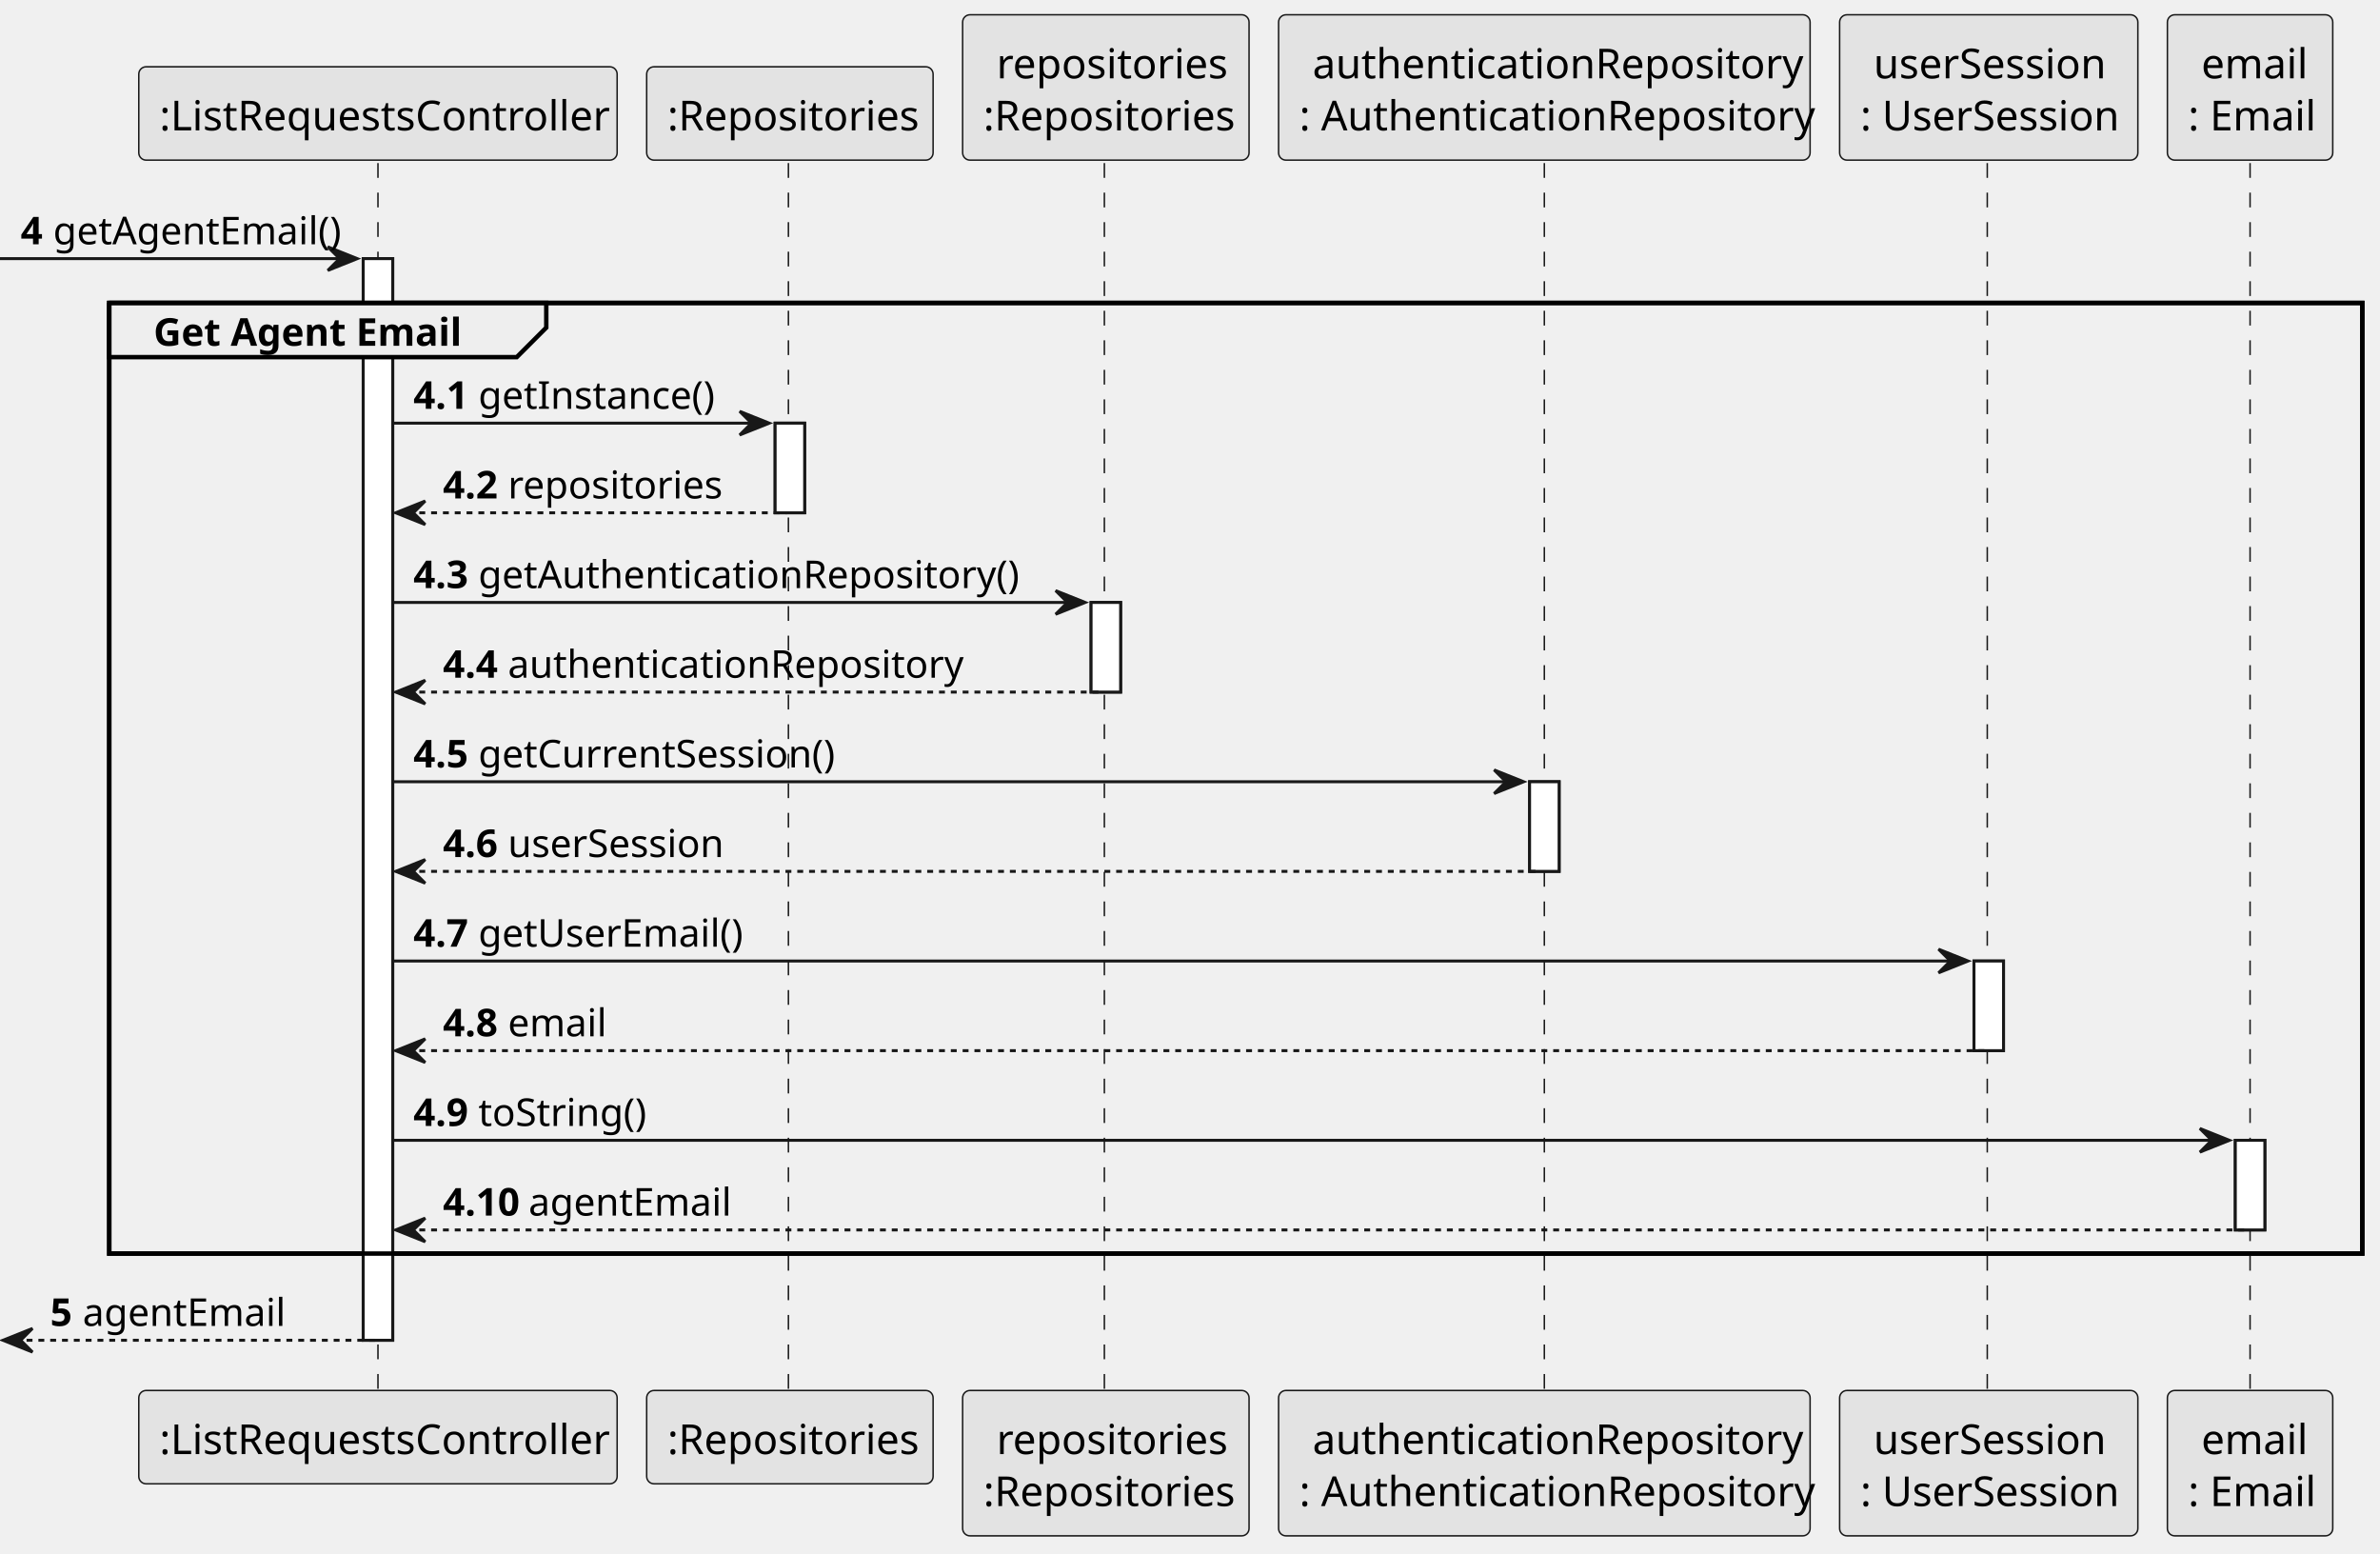
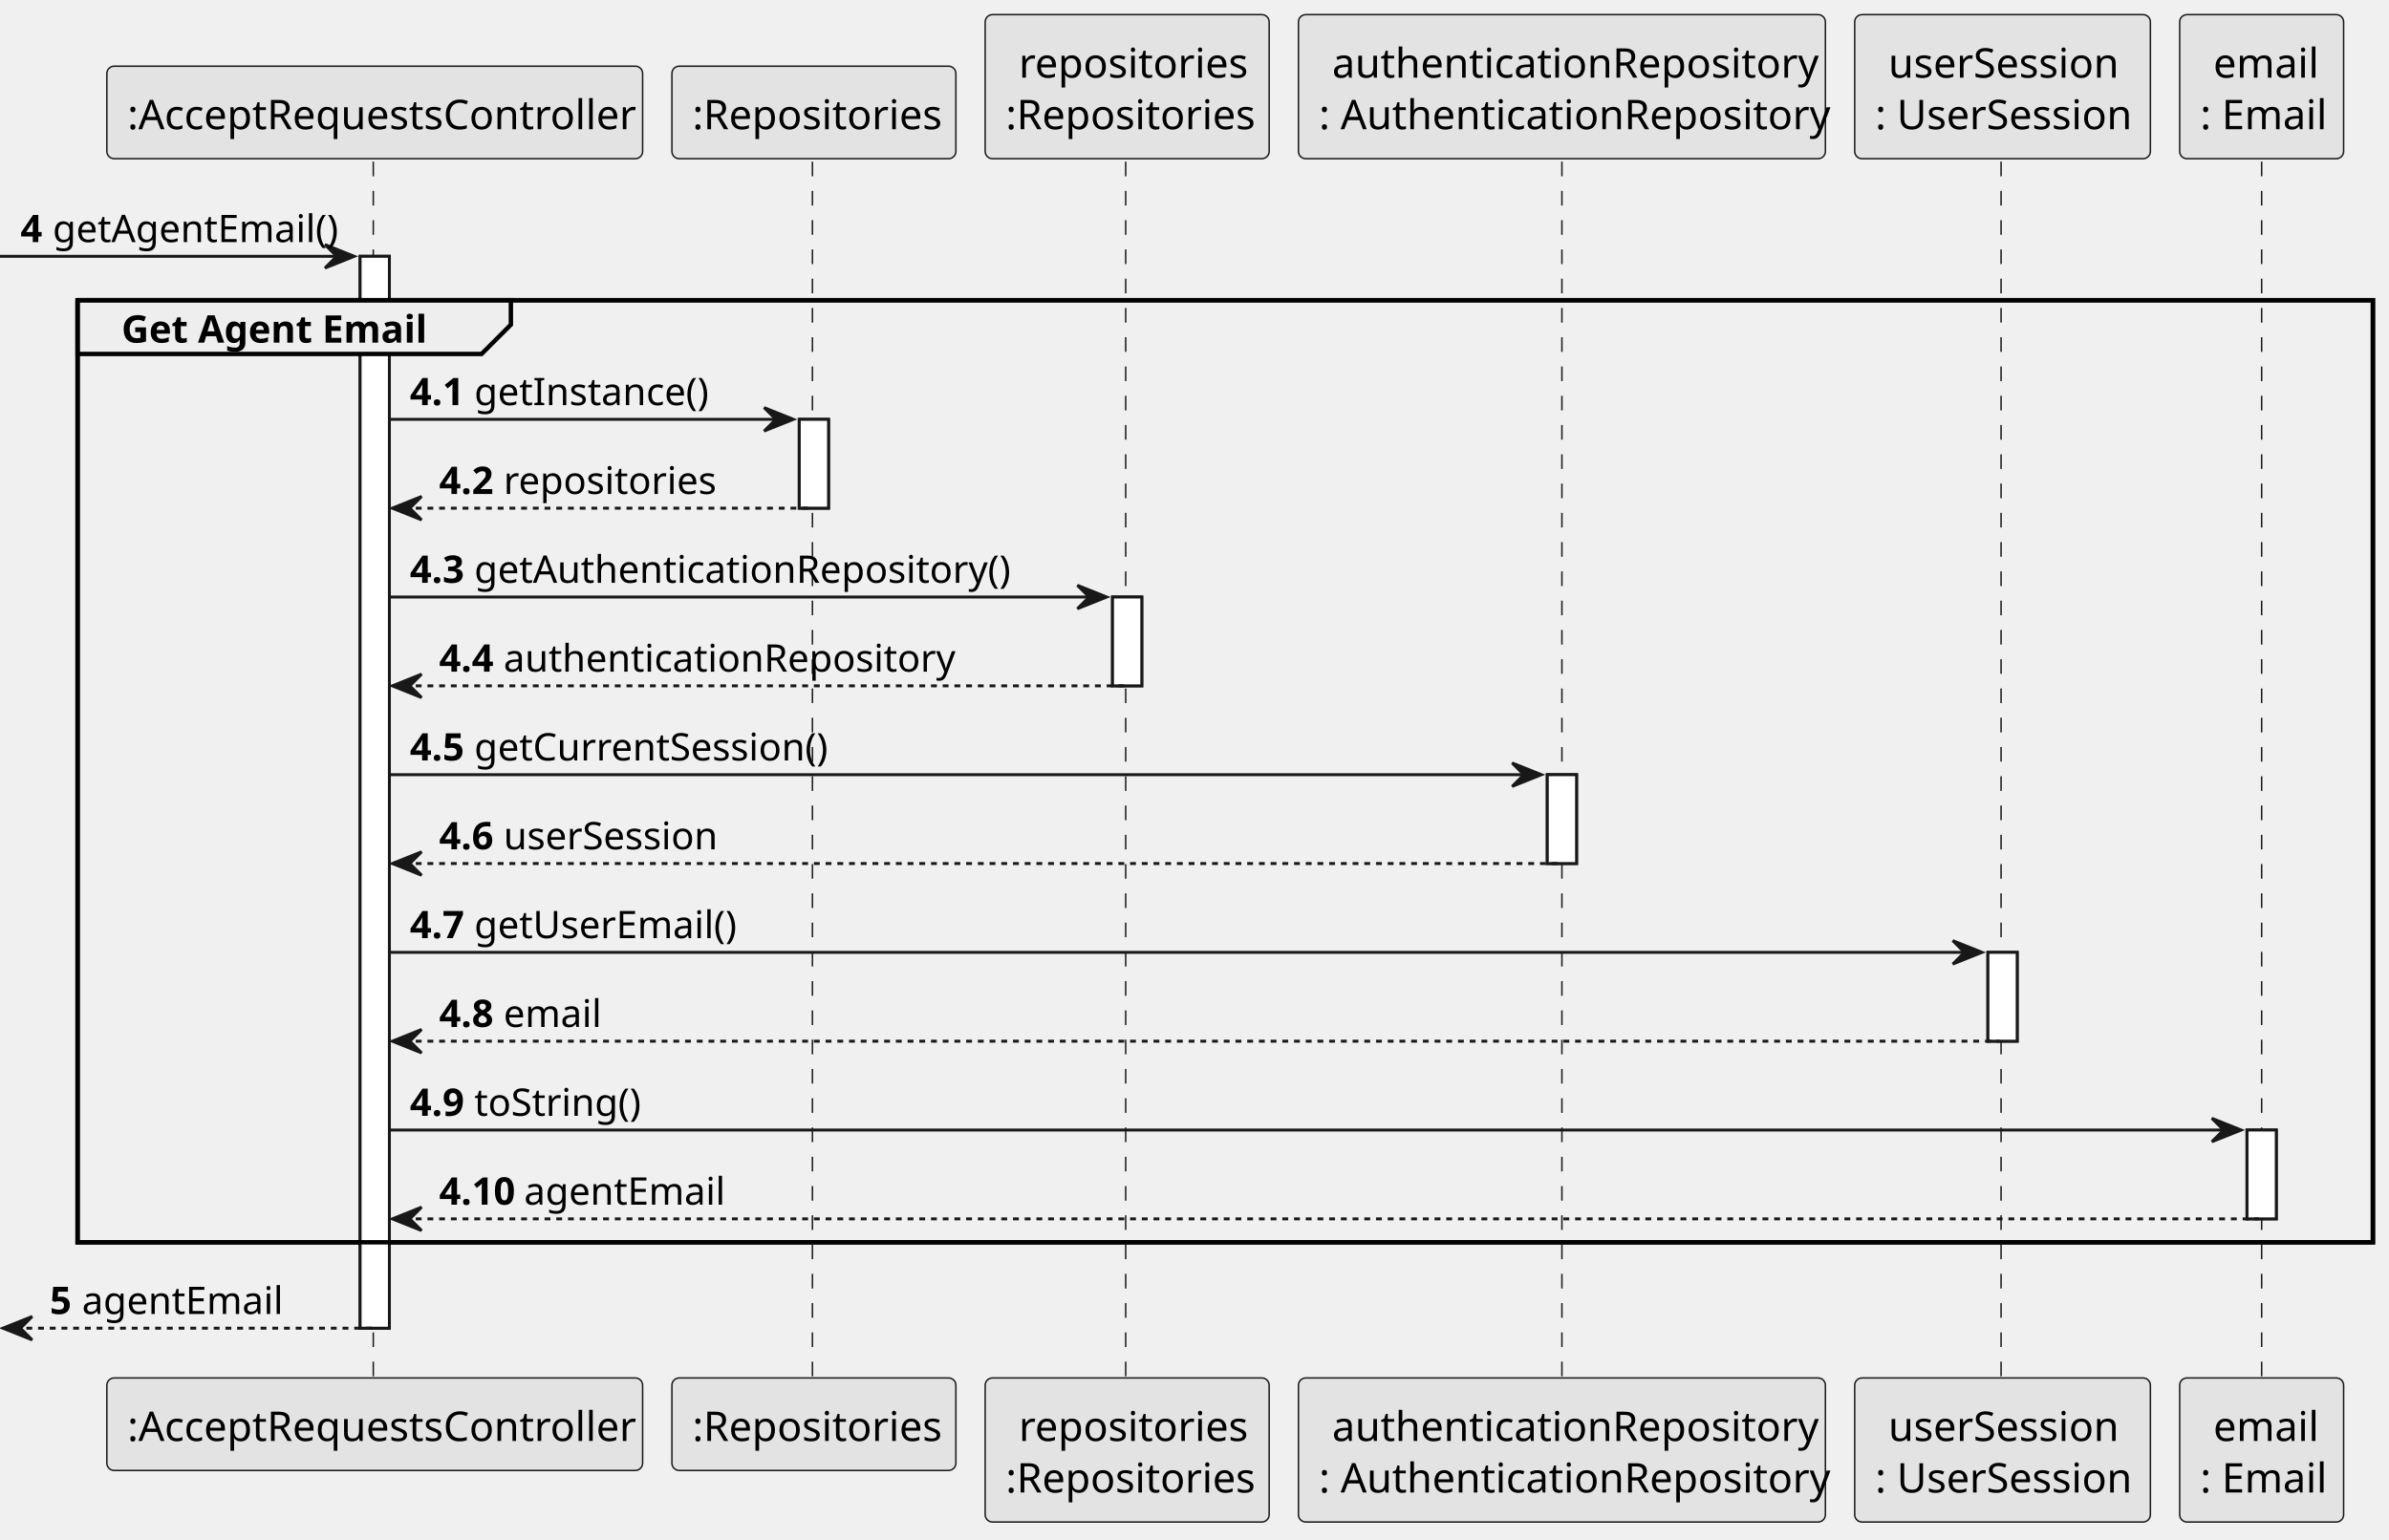
- <svg xmlns="http://www.w3.org/2000/svg" contentStyleType="text/css" height="526px" preserveAspectRatio="none" style="width:806px;height:526px;background:#FFFFFF;" version="1.1" viewBox="0 0 806 526" width="806px" zoomAndPan="magnify">
+ <svg xmlns="http://www.w3.org/2000/svg" contentStyleType="text/css" height="526px" preserveAspectRatio="none" style="width:816px;height:526px;background:#FFFFFF;" version="1.1" viewBox="0 0 816 526" width="816px" zoomAndPan="magnify">
  <defs />
  <g>
    <rect fill="#FFFFFF" height="366.219" style="stroke:#181818;stroke-width:1.0;" width="10" x="123" y="87.57" />
-     <rect fill="#FFFFFF" height="30.352" style="stroke:#181818;stroke-width:1.0;" width="10" x="262.5" y="143.273" />
-     <rect fill="#FFFFFF" height="30.352" style="stroke:#181818;stroke-width:1.0;" width="10" x="369.5" y="203.977" />
-     <rect fill="#FFFFFF" height="30.352" style="stroke:#181818;stroke-width:1.0;" width="10" x="518" y="264.68" />
-     <rect fill="#FFFFFF" height="30.352" style="stroke:#181818;stroke-width:1.0;" width="10" x="668.5" y="325.383" />
-     <rect fill="#FFFFFF" height="30.352" style="stroke:#181818;stroke-width:1.0;" width="10" x="757" y="386.086" />
-     <rect fill="none" height="321.867" style="stroke:#000000;stroke-width:1.5;" width="763" x="37" y="102.57" />
-     <line style="stroke:#181818;stroke-width:0.5;stroke-dasharray:5.0,5.0;" x1="128" x2="128" y1="55.219" y2="471.789" />
-     <line style="stroke:#181818;stroke-width:0.5;stroke-dasharray:5.0,5.0;" x1="267" x2="267" y1="55.219" y2="471.789" />
-     <line style="stroke:#181818;stroke-width:0.5;stroke-dasharray:5.0,5.0;" x1="374" x2="374" y1="55.219" y2="471.789" />
-     <line style="stroke:#181818;stroke-width:0.5;stroke-dasharray:5.0,5.0;" x1="523" x2="523" y1="55.219" y2="471.789" />
-     <line style="stroke:#181818;stroke-width:0.5;stroke-dasharray:5.0,5.0;" x1="673" x2="673" y1="55.219" y2="471.789" />
-     <line style="stroke:#181818;stroke-width:0.5;stroke-dasharray:5.0,5.0;" x1="762" x2="762" y1="55.219" y2="471.789" />
-     <rect fill="#E3E3E3" height="31.609" rx="2.5" ry="2.5" style="stroke:#181818;stroke-width:0.5;" width="162" x="47" y="22.609" />
-     <text fill="#000000" font-family="sans-serif" font-size="14" lengthAdjust="spacing" textLength="148" x="54" y="44.143">:ListRequestsController</text>
-     <rect fill="#E3E3E3" height="31.609" rx="2.5" ry="2.5" style="stroke:#181818;stroke-width:0.5;" width="162" x="47" y="470.789" />
-     <text fill="#000000" font-family="sans-serif" font-size="14" lengthAdjust="spacing" textLength="148" x="54" y="492.322">:ListRequestsController</text>
-     <rect fill="#E3E3E3" height="31.609" rx="2.5" ry="2.5" style="stroke:#181818;stroke-width:0.5;" width="97" x="219" y="22.609" />
-     <text fill="#000000" font-family="sans-serif" font-size="14" lengthAdjust="spacing" textLength="83" x="226" y="44.143">:Repositories</text>
-     <rect fill="#E3E3E3" height="31.609" rx="2.5" ry="2.5" style="stroke:#181818;stroke-width:0.5;" width="97" x="219" y="470.789" />
-     <text fill="#000000" font-family="sans-serif" font-size="14" lengthAdjust="spacing" textLength="83" x="226" y="492.322">:Repositories</text>
-     <rect fill="#E3E3E3" height="49.219" rx="2.5" ry="2.5" style="stroke:#181818;stroke-width:0.5;" width="97" x="326" y="5" />
-     <text fill="#000000" font-family="sans-serif" font-size="14" lengthAdjust="spacing" textLength="74" x="337.5" y="26.533">repositories</text>
-     <text fill="#000000" font-family="sans-serif" font-size="14" lengthAdjust="spacing" textLength="83" x="333" y="44.143">:Repositories</text>
-     <rect fill="#E3E3E3" height="49.219" rx="2.5" ry="2.5" style="stroke:#181818;stroke-width:0.5;" width="97" x="326" y="470.789" />
-     <text fill="#000000" font-family="sans-serif" font-size="14" lengthAdjust="spacing" textLength="74" x="337.5" y="492.322">repositories</text>
-     <text fill="#000000" font-family="sans-serif" font-size="14" lengthAdjust="spacing" textLength="83" x="333" y="509.932">:Repositories</text>
-     <rect fill="#E3E3E3" height="49.219" rx="2.5" ry="2.5" style="stroke:#181818;stroke-width:0.5;" width="180" x="433" y="5" />
-     <text fill="#000000" font-family="sans-serif" font-size="14" lengthAdjust="spacing" textLength="157" x="444.5" y="26.533">authenticationRepository</text>
-     <text fill="#000000" font-family="sans-serif" font-size="14" lengthAdjust="spacing" textLength="166" x="440" y="44.143">: AuthenticationRepository</text>
-     <rect fill="#E3E3E3" height="49.219" rx="2.5" ry="2.5" style="stroke:#181818;stroke-width:0.5;" width="180" x="433" y="470.789" />
-     <text fill="#000000" font-family="sans-serif" font-size="14" lengthAdjust="spacing" textLength="157" x="444.5" y="492.322">authenticationRepository</text>
-     <text fill="#000000" font-family="sans-serif" font-size="14" lengthAdjust="spacing" textLength="166" x="440" y="509.932">: AuthenticationRepository</text>
-     <rect fill="#E3E3E3" height="49.219" rx="2.5" ry="2.5" style="stroke:#181818;stroke-width:0.5;" width="101" x="623" y="5" />
-     <text fill="#000000" font-family="sans-serif" font-size="14" lengthAdjust="spacing" textLength="78" x="634.5" y="26.533">userSession</text>
-     <text fill="#000000" font-family="sans-serif" font-size="14" lengthAdjust="spacing" textLength="87" x="630" y="44.143">: UserSession</text>
-     <rect fill="#E3E3E3" height="49.219" rx="2.5" ry="2.5" style="stroke:#181818;stroke-width:0.5;" width="101" x="623" y="470.789" />
-     <text fill="#000000" font-family="sans-serif" font-size="14" lengthAdjust="spacing" textLength="78" x="634.5" y="492.322">userSession</text>
-     <text fill="#000000" font-family="sans-serif" font-size="14" lengthAdjust="spacing" textLength="87" x="630" y="509.932">: UserSession</text>
-     <rect fill="#E3E3E3" height="49.219" rx="2.5" ry="2.5" style="stroke:#181818;stroke-width:0.5;" width="56" x="734" y="5" />
-     <text fill="#000000" font-family="sans-serif" font-size="14" lengthAdjust="spacing" textLength="33" x="745.5" y="26.533">email</text>
-     <text fill="#000000" font-family="sans-serif" font-size="14" lengthAdjust="spacing" textLength="42" x="741" y="44.143">: Email</text>
-     <rect fill="#E3E3E3" height="49.219" rx="2.5" ry="2.5" style="stroke:#181818;stroke-width:0.5;" width="56" x="734" y="470.789" />
-     <text fill="#000000" font-family="sans-serif" font-size="14" lengthAdjust="spacing" textLength="33" x="745.5" y="492.322">email</text>
-     <text fill="#000000" font-family="sans-serif" font-size="14" lengthAdjust="spacing" textLength="42" x="741" y="509.932">: Email</text>
+     <rect fill="#FFFFFF" height="30.352" style="stroke:#181818;stroke-width:1.0;" width="10" x="273" y="143.273" />
+     <rect fill="#FFFFFF" height="30.352" style="stroke:#181818;stroke-width:1.0;" width="10" x="380" y="203.977" />
+     <rect fill="#FFFFFF" height="30.352" style="stroke:#181818;stroke-width:1.0;" width="10" x="528.5" y="264.68" />
+     <rect fill="#FFFFFF" height="30.352" style="stroke:#181818;stroke-width:1.0;" width="10" x="679" y="325.383" />
+     <rect fill="#FFFFFF" height="30.352" style="stroke:#181818;stroke-width:1.0;" width="10" x="767.5" y="386.086" />
+     <rect fill="none" height="321.867" style="stroke:#000000;stroke-width:1.5;" width="784" x="26.5" y="102.57" />
+     <line style="stroke:#181818;stroke-width:0.5;stroke-dasharray:5.0,5.0;" x1="127.5" x2="127.5" y1="55.219" y2="471.789" />
+     <line style="stroke:#181818;stroke-width:0.5;stroke-dasharray:5.0,5.0;" x1="277.5" x2="277.5" y1="55.219" y2="471.789" />
+     <line style="stroke:#181818;stroke-width:0.5;stroke-dasharray:5.0,5.0;" x1="384.5" x2="384.5" y1="55.219" y2="471.789" />
+     <line style="stroke:#181818;stroke-width:0.5;stroke-dasharray:5.0,5.0;" x1="533.5" x2="533.5" y1="55.219" y2="471.789" />
+     <line style="stroke:#181818;stroke-width:0.5;stroke-dasharray:5.0,5.0;" x1="683.5" x2="683.5" y1="55.219" y2="471.789" />
+     <line style="stroke:#181818;stroke-width:0.5;stroke-dasharray:5.0,5.0;" x1="772.5" x2="772.5" y1="55.219" y2="471.789" />
+     <rect fill="#E3E3E3" height="31.609" rx="2.5" ry="2.5" style="stroke:#181818;stroke-width:0.5;" width="183" x="36.5" y="22.609" />
+     <text fill="#000000" font-family="sans-serif" font-size="14" lengthAdjust="spacing" textLength="169" x="43.5" y="44.143">:AcceptRequestsController</text>
+     <rect fill="#E3E3E3" height="31.609" rx="2.5" ry="2.5" style="stroke:#181818;stroke-width:0.5;" width="183" x="36.5" y="470.789" />
+     <text fill="#000000" font-family="sans-serif" font-size="14" lengthAdjust="spacing" textLength="169" x="43.5" y="492.322">:AcceptRequestsController</text>
+     <rect fill="#E3E3E3" height="31.609" rx="2.5" ry="2.5" style="stroke:#181818;stroke-width:0.5;" width="97" x="229.5" y="22.609" />
+     <text fill="#000000" font-family="sans-serif" font-size="14" lengthAdjust="spacing" textLength="83" x="236.5" y="44.143">:Repositories</text>
+     <rect fill="#E3E3E3" height="31.609" rx="2.5" ry="2.5" style="stroke:#181818;stroke-width:0.5;" width="97" x="229.5" y="470.789" />
+     <text fill="#000000" font-family="sans-serif" font-size="14" lengthAdjust="spacing" textLength="83" x="236.5" y="492.322">:Repositories</text>
+     <rect fill="#E3E3E3" height="49.219" rx="2.5" ry="2.5" style="stroke:#181818;stroke-width:0.5;" width="97" x="336.5" y="5" />
+     <text fill="#000000" font-family="sans-serif" font-size="14" lengthAdjust="spacing" textLength="74" x="348" y="26.533">repositories</text>
+     <text fill="#000000" font-family="sans-serif" font-size="14" lengthAdjust="spacing" textLength="83" x="343.5" y="44.143">:Repositories</text>
+     <rect fill="#E3E3E3" height="49.219" rx="2.5" ry="2.5" style="stroke:#181818;stroke-width:0.5;" width="97" x="336.5" y="470.789" />
+     <text fill="#000000" font-family="sans-serif" font-size="14" lengthAdjust="spacing" textLength="74" x="348" y="492.322">repositories</text>
+     <text fill="#000000" font-family="sans-serif" font-size="14" lengthAdjust="spacing" textLength="83" x="343.5" y="509.932">:Repositories</text>
+     <rect fill="#E3E3E3" height="49.219" rx="2.5" ry="2.5" style="stroke:#181818;stroke-width:0.5;" width="180" x="443.5" y="5" />
+     <text fill="#000000" font-family="sans-serif" font-size="14" lengthAdjust="spacing" textLength="157" x="455" y="26.533">authenticationRepository</text>
+     <text fill="#000000" font-family="sans-serif" font-size="14" lengthAdjust="spacing" textLength="166" x="450.5" y="44.143">: AuthenticationRepository</text>
+     <rect fill="#E3E3E3" height="49.219" rx="2.5" ry="2.5" style="stroke:#181818;stroke-width:0.5;" width="180" x="443.5" y="470.789" />
+     <text fill="#000000" font-family="sans-serif" font-size="14" lengthAdjust="spacing" textLength="157" x="455" y="492.322">authenticationRepository</text>
+     <text fill="#000000" font-family="sans-serif" font-size="14" lengthAdjust="spacing" textLength="166" x="450.5" y="509.932">: AuthenticationRepository</text>
+     <rect fill="#E3E3E3" height="49.219" rx="2.5" ry="2.5" style="stroke:#181818;stroke-width:0.5;" width="101" x="633.5" y="5" />
+     <text fill="#000000" font-family="sans-serif" font-size="14" lengthAdjust="spacing" textLength="78" x="645" y="26.533">userSession</text>
+     <text fill="#000000" font-family="sans-serif" font-size="14" lengthAdjust="spacing" textLength="87" x="640.5" y="44.143">: UserSession</text>
+     <rect fill="#E3E3E3" height="49.219" rx="2.5" ry="2.5" style="stroke:#181818;stroke-width:0.5;" width="101" x="633.5" y="470.789" />
+     <text fill="#000000" font-family="sans-serif" font-size="14" lengthAdjust="spacing" textLength="78" x="645" y="492.322">userSession</text>
+     <text fill="#000000" font-family="sans-serif" font-size="14" lengthAdjust="spacing" textLength="87" x="640.5" y="509.932">: UserSession</text>
+     <rect fill="#E3E3E3" height="49.219" rx="2.5" ry="2.5" style="stroke:#181818;stroke-width:0.5;" width="56" x="744.5" y="5" />
+     <text fill="#000000" font-family="sans-serif" font-size="14" lengthAdjust="spacing" textLength="33" x="756" y="26.533">email</text>
+     <text fill="#000000" font-family="sans-serif" font-size="14" lengthAdjust="spacing" textLength="42" x="751.5" y="44.143">: Email</text>
+     <rect fill="#E3E3E3" height="49.219" rx="2.5" ry="2.5" style="stroke:#181818;stroke-width:0.5;" width="56" x="744.5" y="470.789" />
+     <text fill="#000000" font-family="sans-serif" font-size="14" lengthAdjust="spacing" textLength="33" x="756" y="492.322">email</text>
+     <text fill="#000000" font-family="sans-serif" font-size="14" lengthAdjust="spacing" textLength="42" x="751.5" y="509.932">: Email</text>
    <rect fill="#FFFFFF" height="366.219" style="stroke:#181818;stroke-width:1.0;" width="10" x="123" y="87.57" />
-     <rect fill="#FFFFFF" height="30.352" style="stroke:#181818;stroke-width:1.0;" width="10" x="262.5" y="143.273" />
-     <rect fill="#FFFFFF" height="30.352" style="stroke:#181818;stroke-width:1.0;" width="10" x="369.5" y="203.977" />
-     <rect fill="#FFFFFF" height="30.352" style="stroke:#181818;stroke-width:1.0;" width="10" x="518" y="264.68" />
-     <rect fill="#FFFFFF" height="30.352" style="stroke:#181818;stroke-width:1.0;" width="10" x="668.5" y="325.383" />
-     <rect fill="#FFFFFF" height="30.352" style="stroke:#181818;stroke-width:1.0;" width="10" x="757" y="386.086" />
+     <rect fill="#FFFFFF" height="30.352" style="stroke:#181818;stroke-width:1.0;" width="10" x="273" y="143.273" />
+     <rect fill="#FFFFFF" height="30.352" style="stroke:#181818;stroke-width:1.0;" width="10" x="380" y="203.977" />
+     <rect fill="#FFFFFF" height="30.352" style="stroke:#181818;stroke-width:1.0;" width="10" x="528.5" y="264.68" />
+     <rect fill="#FFFFFF" height="30.352" style="stroke:#181818;stroke-width:1.0;" width="10" x="679" y="325.383" />
+     <rect fill="#FFFFFF" height="30.352" style="stroke:#181818;stroke-width:1.0;" width="10" x="767.5" y="386.086" />
    <polygon fill="#181818" points="111,83.57,121,87.57,111,91.57,115,87.57" style="stroke:#181818;stroke-width:1.0;" />
    <line style="stroke:#181818;stroke-width:1.0;" x1="0" x2="117" y1="87.57" y2="87.57" />
    <text fill="#000000" font-family="sans-serif" font-size="13" font-weight="bold" lengthAdjust="spacing" textLength="7" x="7" y="82.714">4</text>
    <text fill="#000000" font-family="sans-serif" font-size="13" lengthAdjust="spacing" textLength="93" x="18" y="82.714">getAgentEmail()</text>
-     <path d="M37,102.57 L185,102.57 L185,110.922 L175,120.922 L37,120.922 L37,102.57 " fill="#EEEEEE" style="stroke:#000000;stroke-width:1.5;" />
-     <rect fill="none" height="321.867" style="stroke:#000000;stroke-width:1.5;" width="763" x="37" y="102.57" />
-     <text fill="#000000" font-family="sans-serif" font-size="13" font-weight="bold" lengthAdjust="spacing" textLength="103" x="52" y="117.065">Get Agent Email</text>
-     <polygon fill="#181818" points="250.5,139.273,260.5,143.273,250.5,147.273,254.5,143.273" style="stroke:#181818;stroke-width:1.0;" />
-     <line style="stroke:#181818;stroke-width:1.0;" x1="133" x2="256.5" y1="143.273" y2="143.273" />
+     <path d="M26.5,102.57 L174.5,102.57 L174.5,110.922 L164.5,120.922 L26.5,120.922 L26.5,102.57 " fill="#EEEEEE" style="stroke:#000000;stroke-width:1.5;" />
+     <rect fill="none" height="321.867" style="stroke:#000000;stroke-width:1.5;" width="784" x="26.5" y="102.57" />
+     <text fill="#000000" font-family="sans-serif" font-size="13" font-weight="bold" lengthAdjust="spacing" textLength="103" x="41.5" y="117.065">Get Agent Email</text>
+     <polygon fill="#181818" points="261,139.273,271,143.273,261,147.273,265,143.273" style="stroke:#181818;stroke-width:1.0;" />
+     <line style="stroke:#181818;stroke-width:1.0;" x1="133" x2="267" y1="143.273" y2="143.273" />
    <text fill="#000000" font-family="sans-serif" font-size="13" font-weight="bold" lengthAdjust="spacing" textLength="18" x="140" y="138.417">4.1</text>
    <text fill="#000000" font-family="sans-serif" font-size="13" lengthAdjust="spacing" textLength="75" x="162" y="138.417">getInstance()</text>
    <polygon fill="#181818" points="144,169.625,134,173.625,144,177.625,140,173.625" style="stroke:#181818;stroke-width:1.0;" />
-     <line style="stroke:#181818;stroke-width:1.0;stroke-dasharray:2.0,2.0;" x1="138" x2="266.5" y1="173.625" y2="173.625" />
+     <line style="stroke:#181818;stroke-width:1.0;stroke-dasharray:2.0,2.0;" x1="138" x2="277" y1="173.625" y2="173.625" />
    <text fill="#000000" font-family="sans-serif" font-size="13" font-weight="bold" lengthAdjust="spacing" textLength="18" x="150" y="168.769">4.2</text>
    <text fill="#000000" font-family="sans-serif" font-size="13" lengthAdjust="spacing" textLength="67" x="172" y="168.769">repositories</text>
-     <polygon fill="#181818" points="357.5,199.977,367.5,203.977,357.5,207.977,361.5,203.977" style="stroke:#181818;stroke-width:1.0;" />
-     <line style="stroke:#181818;stroke-width:1.0;" x1="133" x2="363.5" y1="203.977" y2="203.977" />
+     <polygon fill="#181818" points="368,199.977,378,203.977,368,207.977,372,203.977" style="stroke:#181818;stroke-width:1.0;" />
+     <line style="stroke:#181818;stroke-width:1.0;" x1="133" x2="374" y1="203.977" y2="203.977" />
    <text fill="#000000" font-family="sans-serif" font-size="13" font-weight="bold" lengthAdjust="spacing" textLength="18" x="140" y="199.12">4.3</text>
    <text fill="#000000" font-family="sans-serif" font-size="13" lengthAdjust="spacing" textLength="171" x="162" y="199.12">getAuthenticationRepository()</text>
    <polygon fill="#181818" points="144,230.328,134,234.328,144,238.328,140,234.328" style="stroke:#181818;stroke-width:1.0;" />
-     <line style="stroke:#181818;stroke-width:1.0;stroke-dasharray:2.0,2.0;" x1="138" x2="373.5" y1="234.328" y2="234.328" />
+     <line style="stroke:#181818;stroke-width:1.0;stroke-dasharray:2.0,2.0;" x1="138" x2="384" y1="234.328" y2="234.328" />
    <text fill="#000000" font-family="sans-serif" font-size="13" font-weight="bold" lengthAdjust="spacing" textLength="18" x="150" y="229.472">4.4</text>
    <text fill="#000000" font-family="sans-serif" font-size="13" lengthAdjust="spacing" textLength="143" x="172" y="229.472">authenticationRepository</text>
-     <polygon fill="#181818" points="506,260.68,516,264.68,506,268.68,510,264.68" style="stroke:#181818;stroke-width:1.0;" />
-     <line style="stroke:#181818;stroke-width:1.0;" x1="133" x2="512" y1="264.68" y2="264.68" />
+     <polygon fill="#181818" points="516.5,260.68,526.5,264.68,516.5,268.68,520.5,264.68" style="stroke:#181818;stroke-width:1.0;" />
+     <line style="stroke:#181818;stroke-width:1.0;" x1="133" x2="522.5" y1="264.68" y2="264.68" />
    <text fill="#000000" font-family="sans-serif" font-size="13" font-weight="bold" lengthAdjust="spacing" textLength="18" x="140" y="259.823">4.5</text>
    <text fill="#000000" font-family="sans-serif" font-size="13" lengthAdjust="spacing" textLength="115" x="162" y="259.823">getCurrentSession()</text>
    <polygon fill="#181818" points="144,291.031,134,295.031,144,299.031,140,295.031" style="stroke:#181818;stroke-width:1.0;" />
-     <line style="stroke:#181818;stroke-width:1.0;stroke-dasharray:2.0,2.0;" x1="138" x2="522" y1="295.031" y2="295.031" />
+     <line style="stroke:#181818;stroke-width:1.0;stroke-dasharray:2.0,2.0;" x1="138" x2="532.5" y1="295.031" y2="295.031" />
    <text fill="#000000" font-family="sans-serif" font-size="13" font-weight="bold" lengthAdjust="spacing" textLength="18" x="150" y="290.175">4.6</text>
    <text fill="#000000" font-family="sans-serif" font-size="13" lengthAdjust="spacing" textLength="72" x="172" y="290.175">userSession</text>
-     <polygon fill="#181818" points="656.5,321.383,666.5,325.383,656.5,329.383,660.5,325.383" style="stroke:#181818;stroke-width:1.0;" />
-     <line style="stroke:#181818;stroke-width:1.0;" x1="133" x2="662.5" y1="325.383" y2="325.383" />
+     <polygon fill="#181818" points="667,321.383,677,325.383,667,329.383,671,325.383" style="stroke:#181818;stroke-width:1.0;" />
+     <line style="stroke:#181818;stroke-width:1.0;" x1="133" x2="673" y1="325.383" y2="325.383" />
    <text fill="#000000" font-family="sans-serif" font-size="13" font-weight="bold" lengthAdjust="spacing" textLength="18" x="140" y="320.526">4.7</text>
    <text fill="#000000" font-family="sans-serif" font-size="13" lengthAdjust="spacing" textLength="86" x="162" y="320.526">getUserEmail()</text>
    <polygon fill="#181818" points="144,351.734,134,355.734,144,359.734,140,355.734" style="stroke:#181818;stroke-width:1.0;" />
-     <line style="stroke:#181818;stroke-width:1.0;stroke-dasharray:2.0,2.0;" x1="138" x2="672.5" y1="355.734" y2="355.734" />
+     <line style="stroke:#181818;stroke-width:1.0;stroke-dasharray:2.0,2.0;" x1="138" x2="683" y1="355.734" y2="355.734" />
    <text fill="#000000" font-family="sans-serif" font-size="13" font-weight="bold" lengthAdjust="spacing" textLength="18" x="150" y="350.878">4.8</text>
    <text fill="#000000" font-family="sans-serif" font-size="13" lengthAdjust="spacing" textLength="31" x="172" y="350.878">email</text>
-     <polygon fill="#181818" points="745,382.086,755,386.086,745,390.086,749,386.086" style="stroke:#181818;stroke-width:1.0;" />
-     <line style="stroke:#181818;stroke-width:1.0;" x1="133" x2="751" y1="386.086" y2="386.086" />
+     <polygon fill="#181818" points="755.5,382.086,765.5,386.086,755.5,390.086,759.5,386.086" style="stroke:#181818;stroke-width:1.0;" />
+     <line style="stroke:#181818;stroke-width:1.0;" x1="133" x2="761.5" y1="386.086" y2="386.086" />
    <text fill="#000000" font-family="sans-serif" font-size="13" font-weight="bold" lengthAdjust="spacing" textLength="18" x="140" y="381.229">4.9</text>
    <text fill="#000000" font-family="sans-serif" font-size="13" lengthAdjust="spacing" textLength="53" x="162" y="381.229">toString()</text>
    <polygon fill="#181818" points="144,412.438,134,416.438,144,420.438,140,416.438" style="stroke:#181818;stroke-width:1.0;" />
-     <line style="stroke:#181818;stroke-width:1.0;stroke-dasharray:2.0,2.0;" x1="138" x2="761" y1="416.438" y2="416.438" />
+     <line style="stroke:#181818;stroke-width:1.0;stroke-dasharray:2.0,2.0;" x1="138" x2="771.5" y1="416.438" y2="416.438" />
    <text fill="#000000" font-family="sans-serif" font-size="13" font-weight="bold" lengthAdjust="spacing" textLength="25" x="150" y="411.581">4.10</text>
    <text fill="#000000" font-family="sans-serif" font-size="13" lengthAdjust="spacing" textLength="65" x="179" y="411.581">agentEmail</text>
    <polygon fill="#181818" points="11,449.789,1,453.789,11,457.789,7,453.789" style="stroke:#181818;stroke-width:1.0;" />
    <line style="stroke:#181818;stroke-width:1.0;stroke-dasharray:2.0,2.0;" x1="5" x2="127" y1="453.789" y2="453.789" />
    <text fill="#000000" font-family="sans-serif" font-size="13" font-weight="bold" lengthAdjust="spacing" textLength="7" x="17" y="448.933">5</text>
    <text fill="#000000" font-family="sans-serif" font-size="13" lengthAdjust="spacing" textLength="65" x="28" y="448.933">agentEmail</text>
  </g>
</svg>
